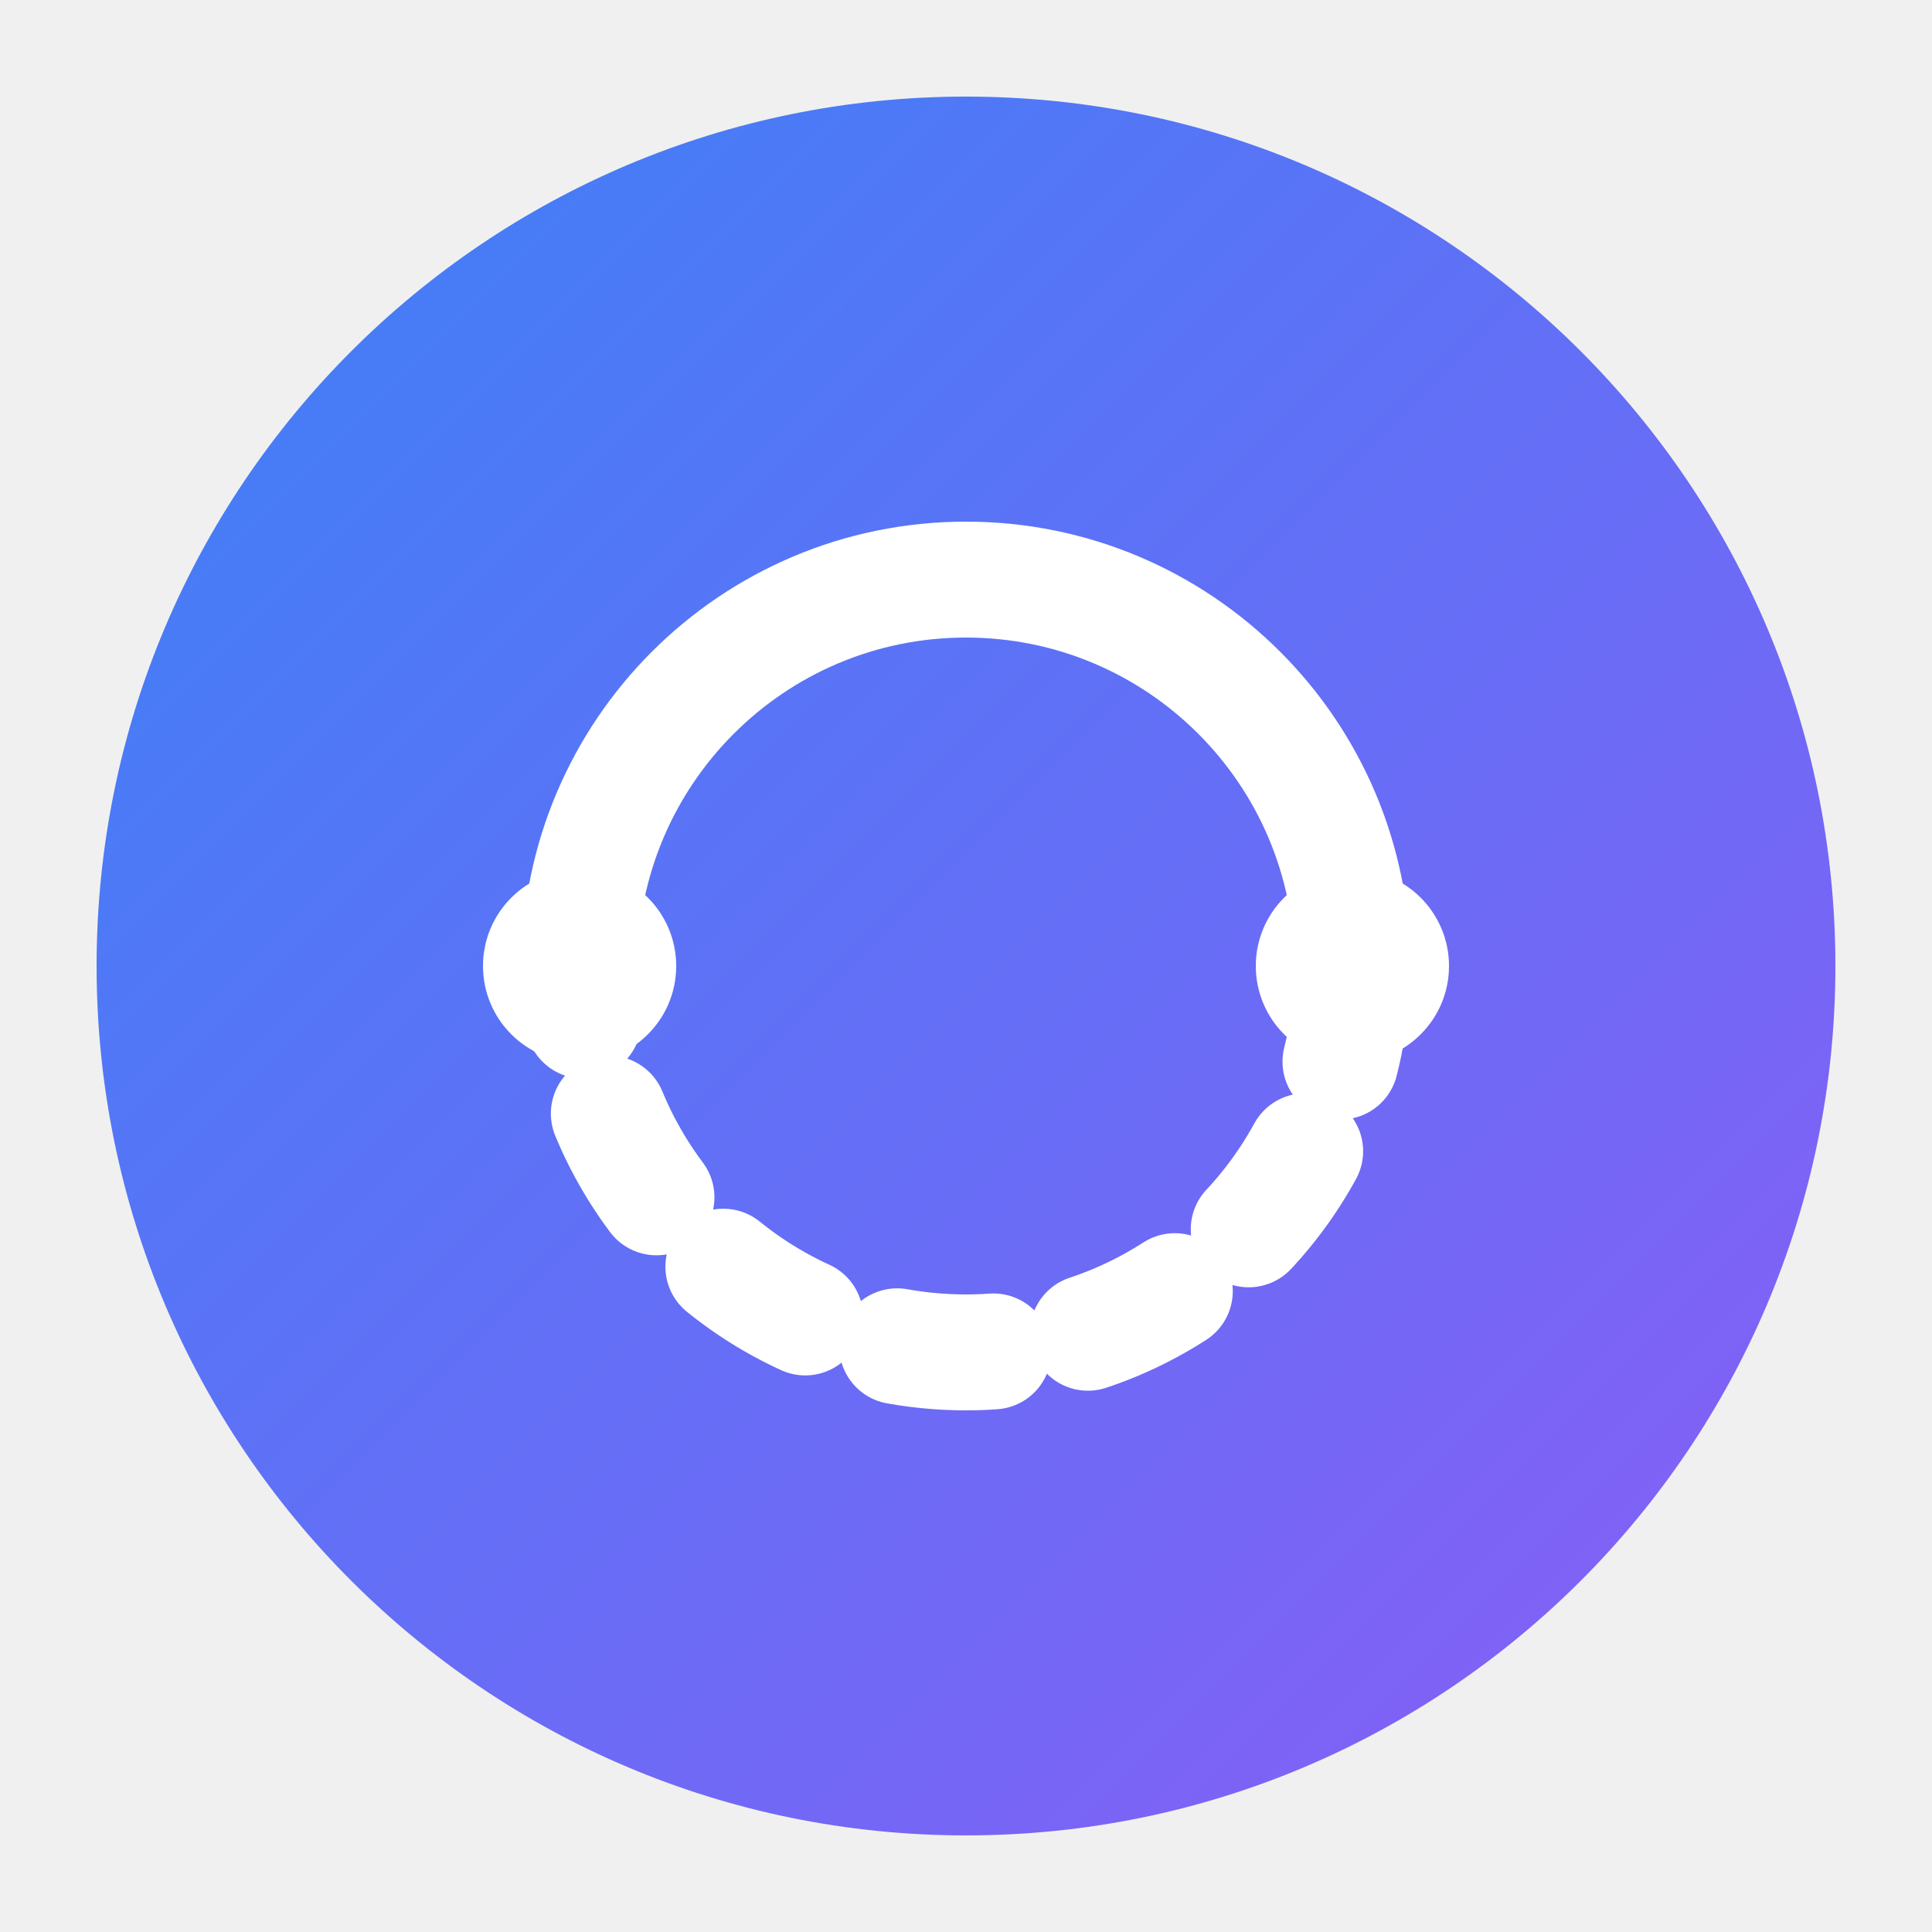
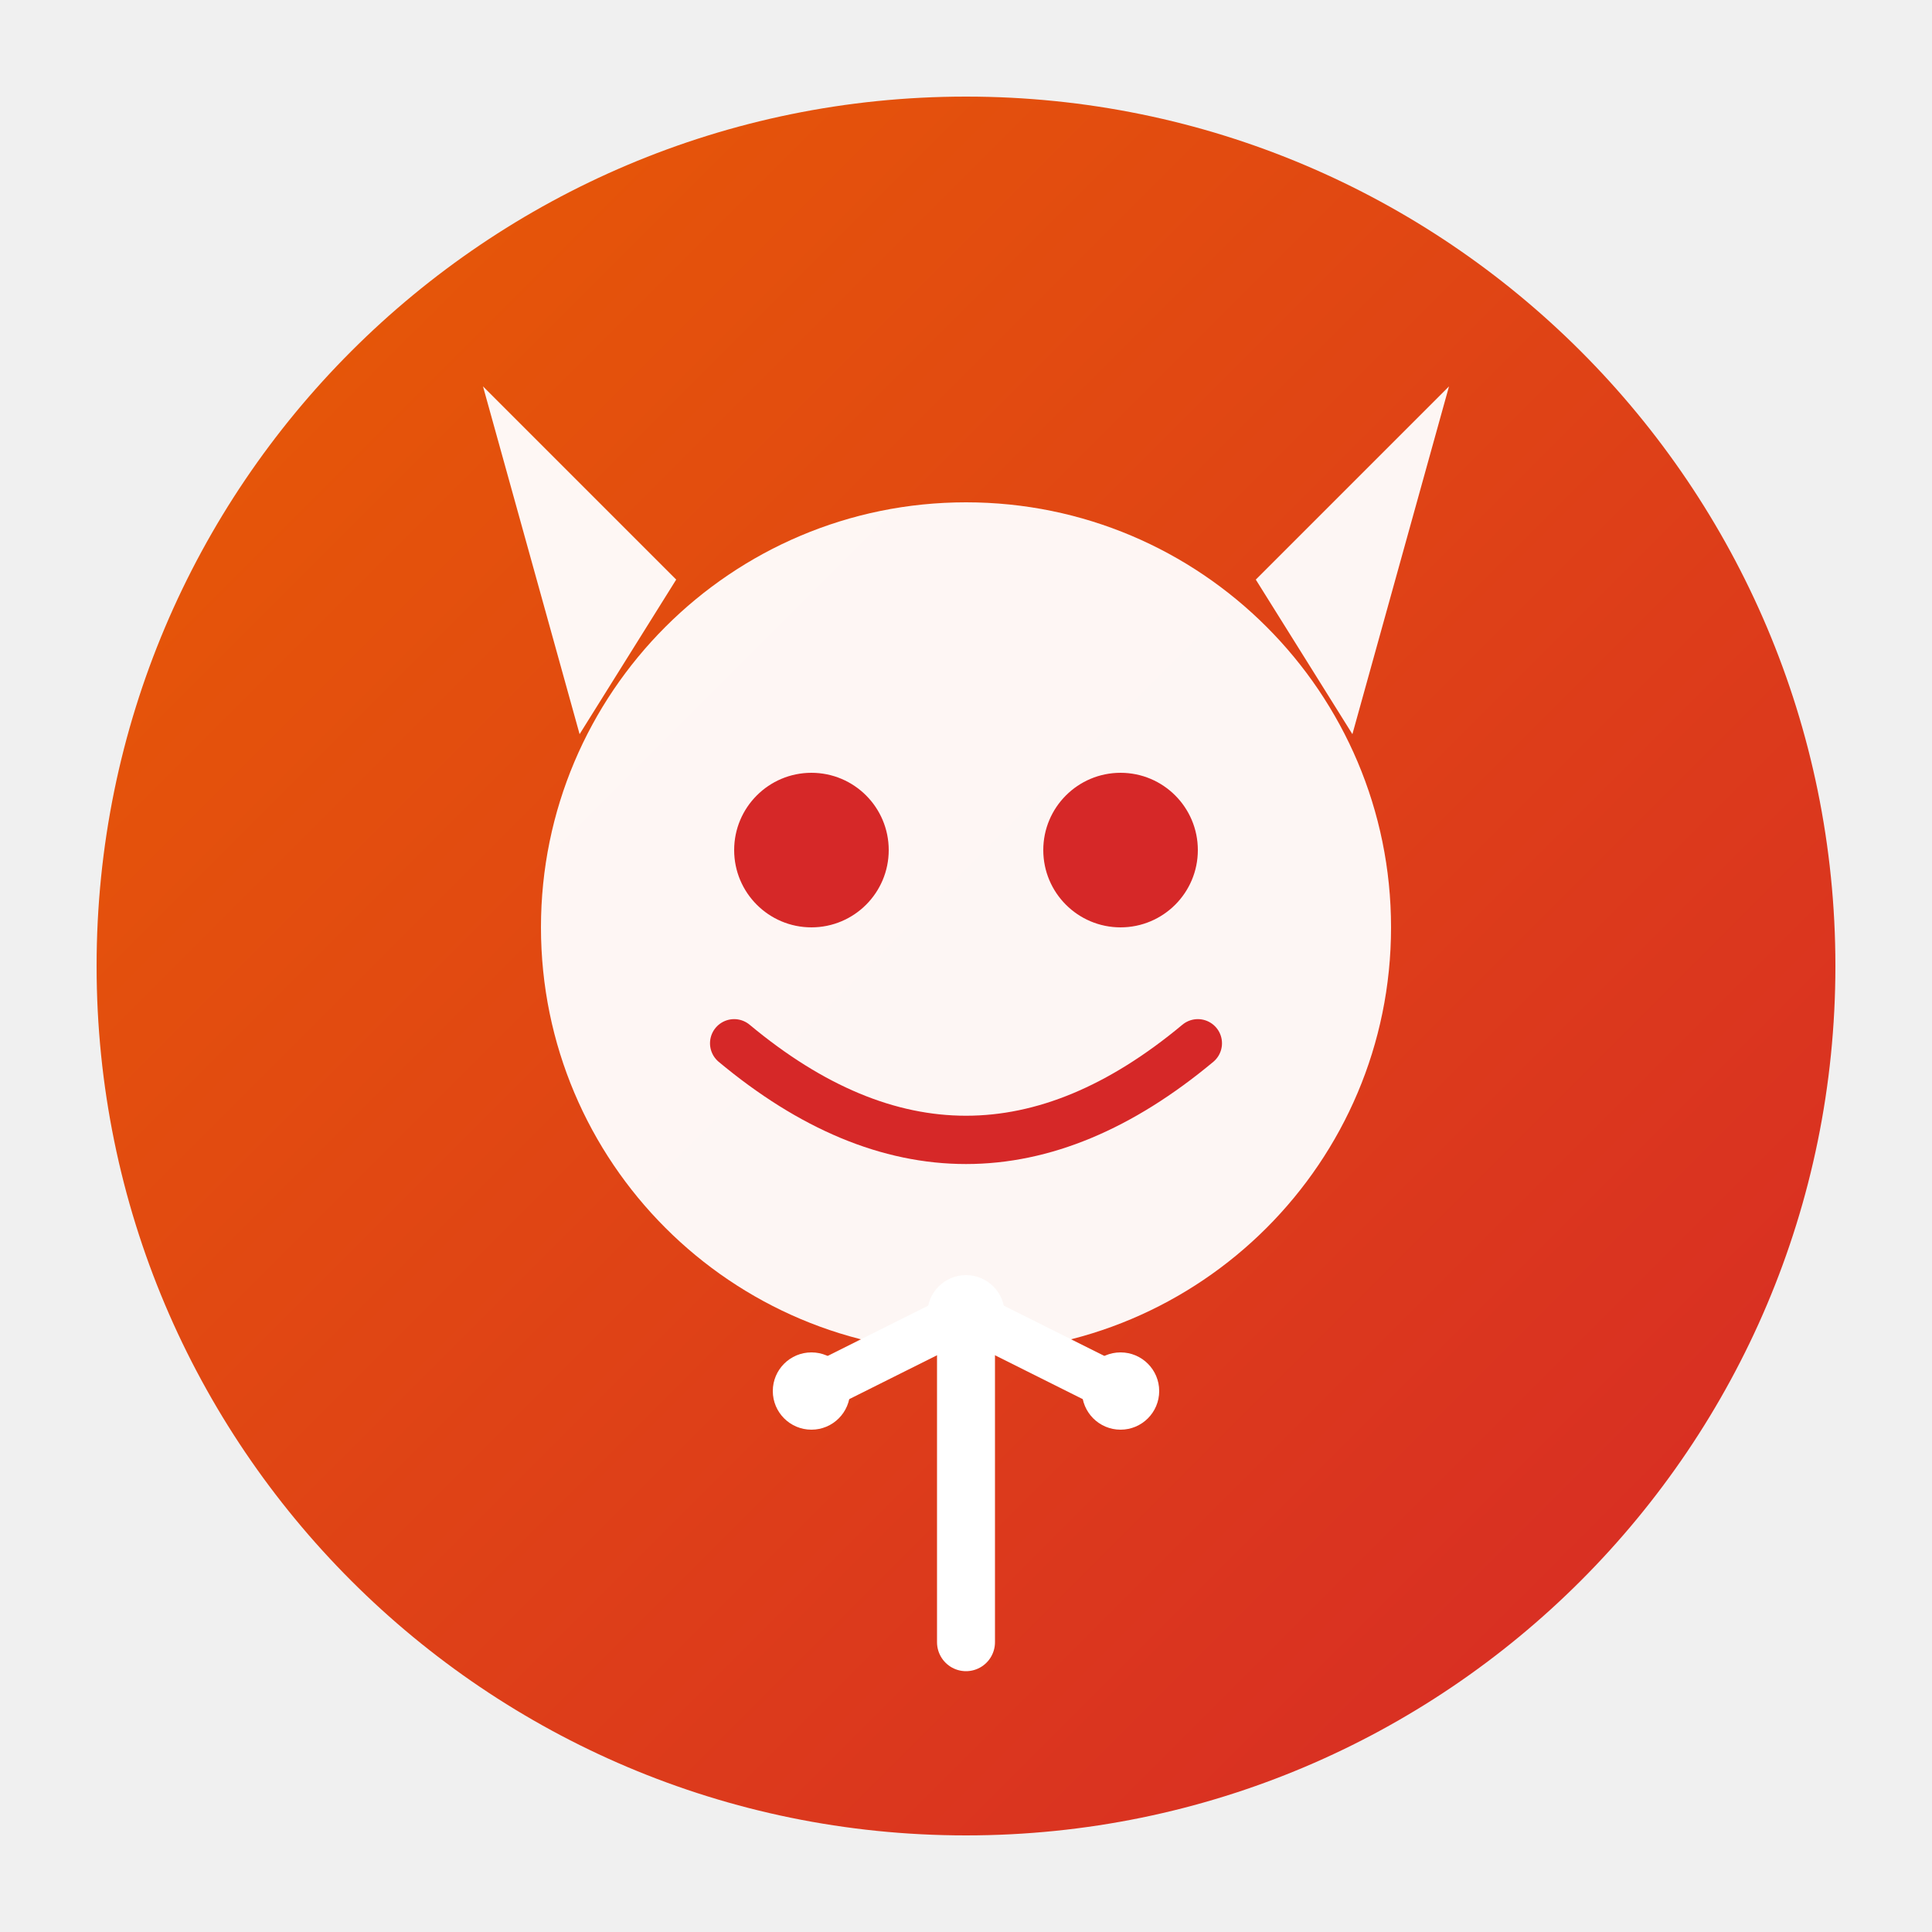
<svg xmlns="http://www.w3.org/2000/svg" viewBox="0 0 100 100" width="32" height="32">
  <defs>
    <linearGradient id="grad" x1="0%" y1="0%" x2="100%" y2="100%">
-       <stop offset="0%" style="stop-color:#3b82f6" />
-       <stop offset="100%" style="stop-color:#8b5cf6" />
+       <stop offset="0%" style="stop-color:#E85D04" />
+       <stop offset="100%" style="stop-color:#D62828" />
    </linearGradient>
  </defs>
  <circle cx="50" cy="50" r="45" fill="url(#grad)" />
-   <path d="M30 50 A20 20 0 0 1 70 50" stroke="white" stroke-width="6" fill="none" stroke-linecap="round" />
-   <path d="M70 50 A20 20 0 0 1 30 50" stroke="white" stroke-width="6" fill="none" stroke-linecap="round" stroke-dasharray="5,5" />
-   <circle cx="30" cy="50" r="5" fill="white" />
-   <circle cx="70" cy="50" r="5" fill="white" />
+   <path d="M30 38 L25 20 L35 30 Z" fill="white" opacity="0.95" />
+   <path d="M70 38 L75 20 L65 30 Z" fill="white" opacity="0.95" />
+   <circle cx="50" cy="48" r="22" fill="white" opacity="0.95" />
+   <circle cx="42" cy="44" r="4" fill="#D62828" />
+   <circle cx="58" cy="44" r="4" fill="#D62828" />
+   <path d="M38 54 Q50 64 62 54" stroke="#D62828" stroke-width="2.5" fill="none" stroke-linecap="round" />
+   <line x1="50" y1="68" x2="50" y2="85" stroke="white" stroke-width="3" stroke-linecap="round" />
+   <path d="M42 72 L50 68 L58 72" stroke="white" stroke-width="2.5" fill="none" stroke-linecap="round" />
+   <circle cx="42" cy="72" r="2" fill="white" />
+   <circle cx="58" cy="72" r="2" fill="white" />
+   <circle cx="50" cy="68" r="2" fill="white" />
</svg>
